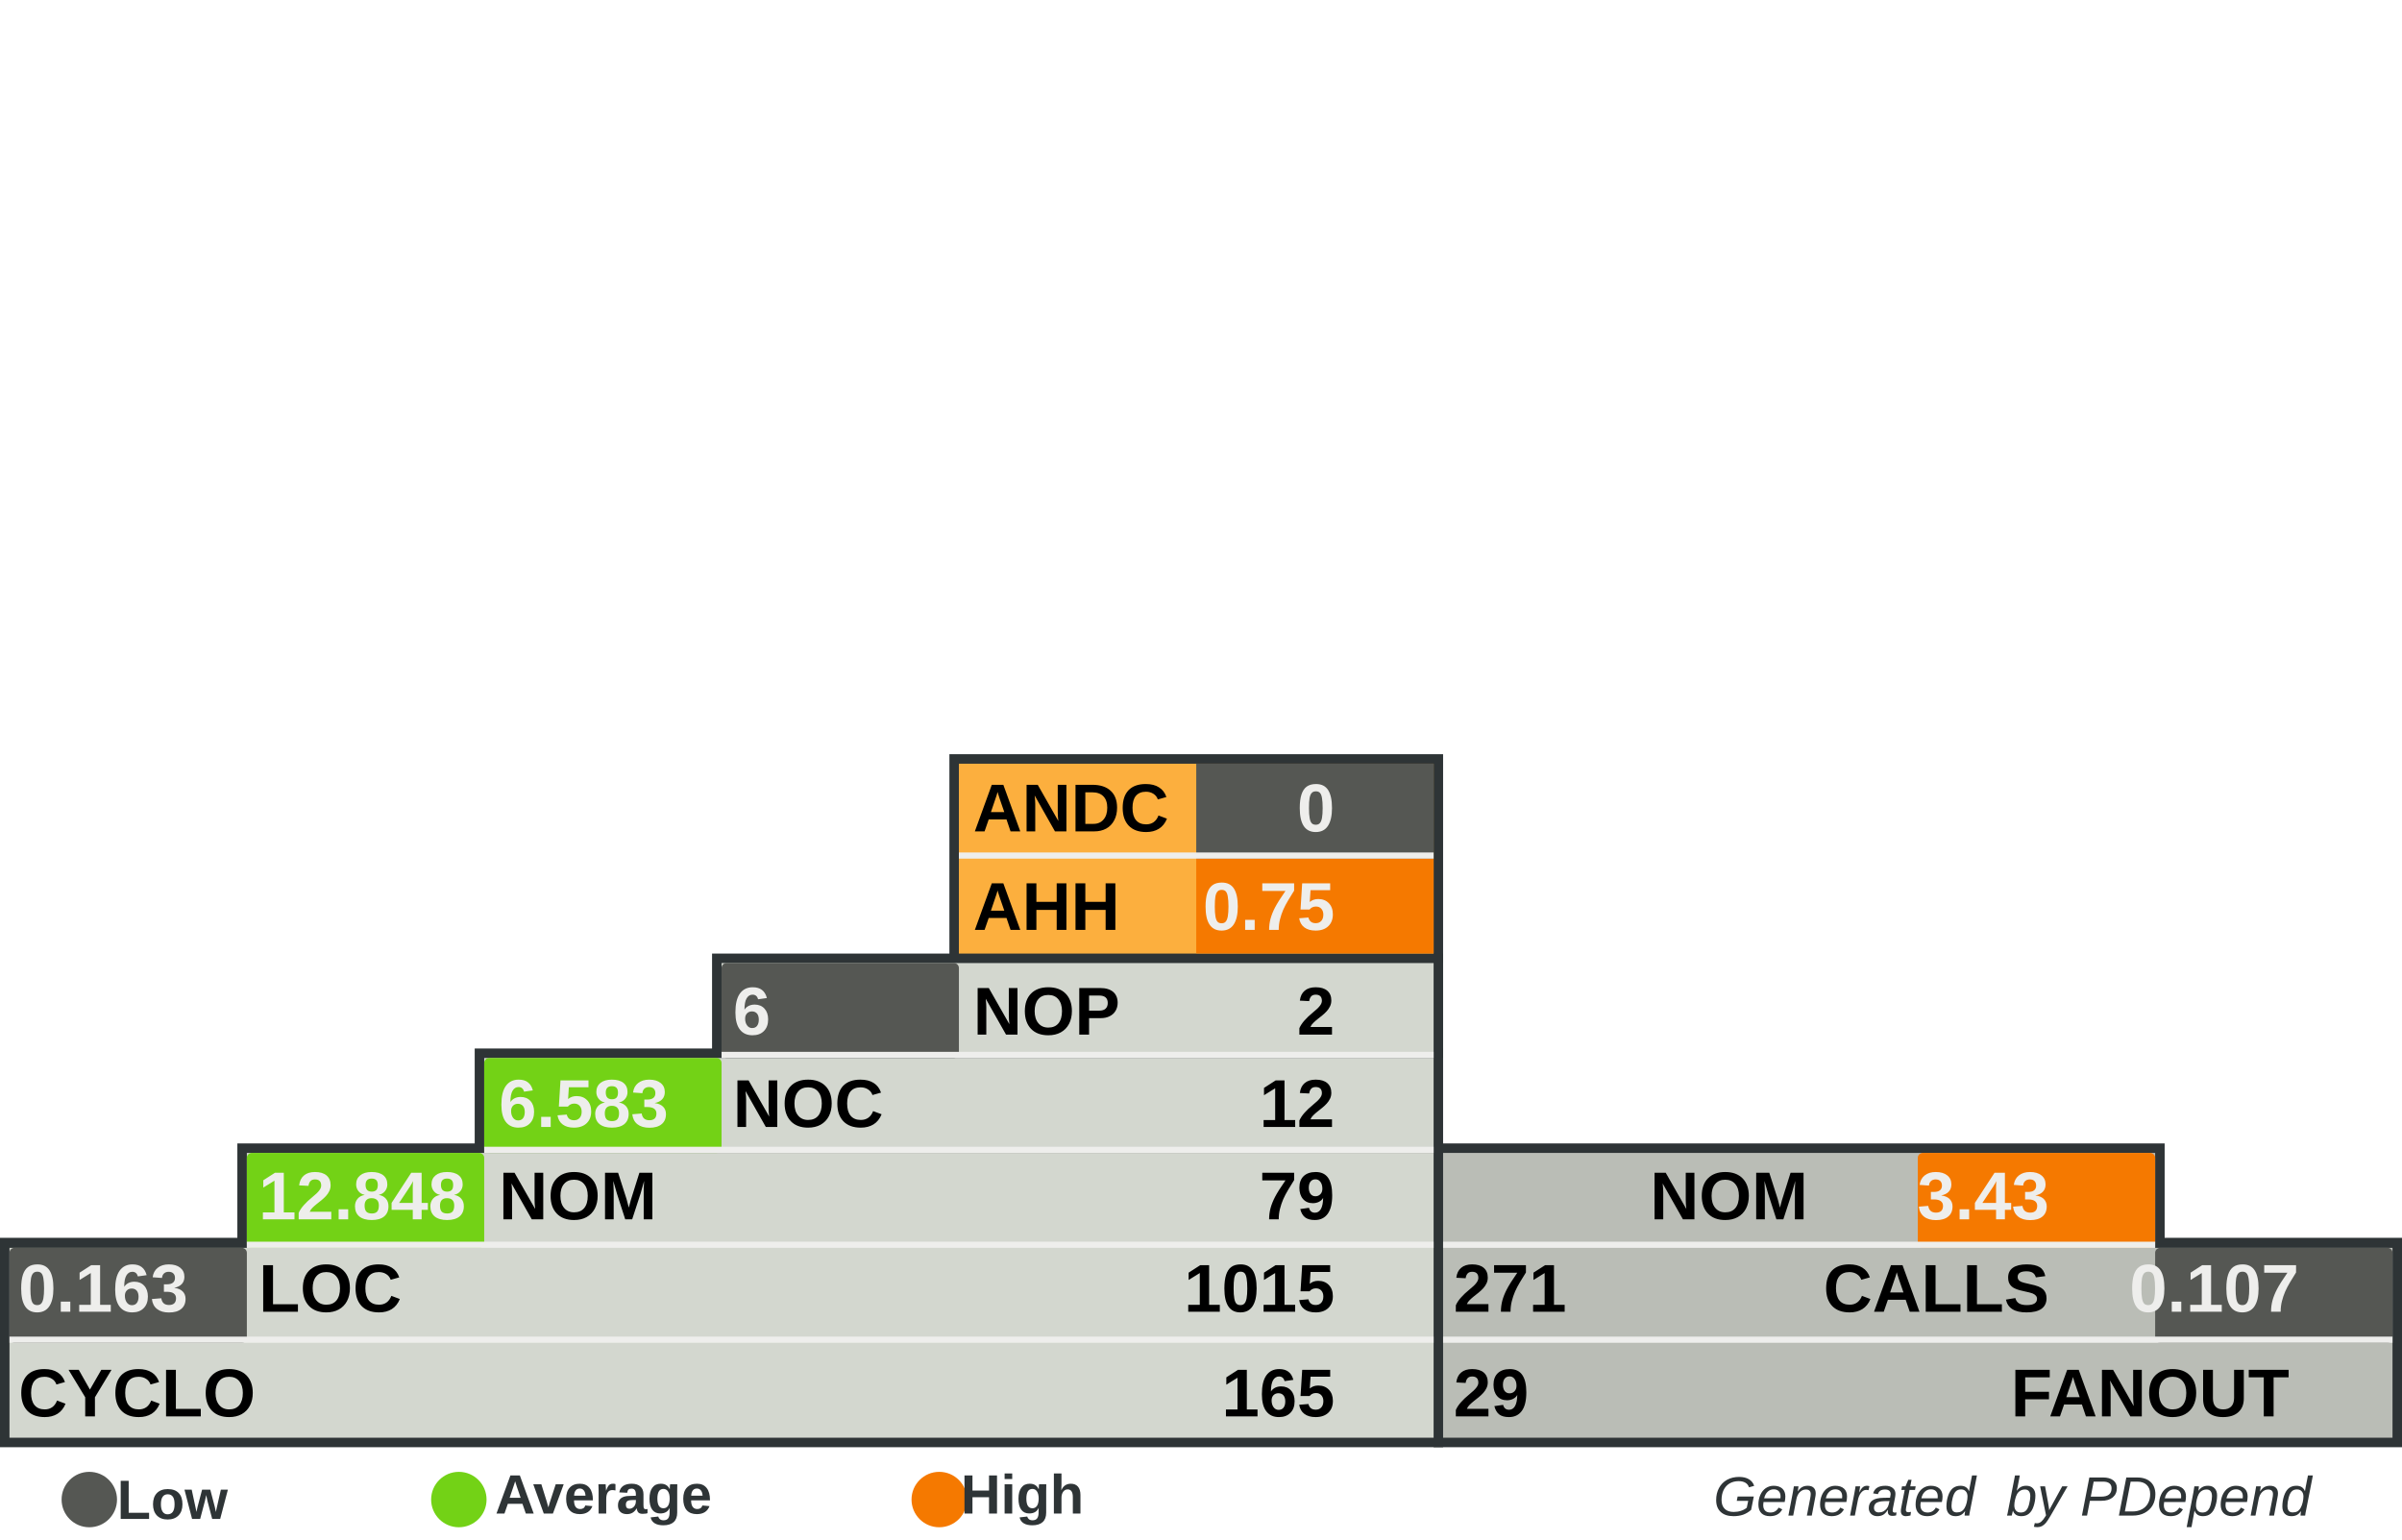
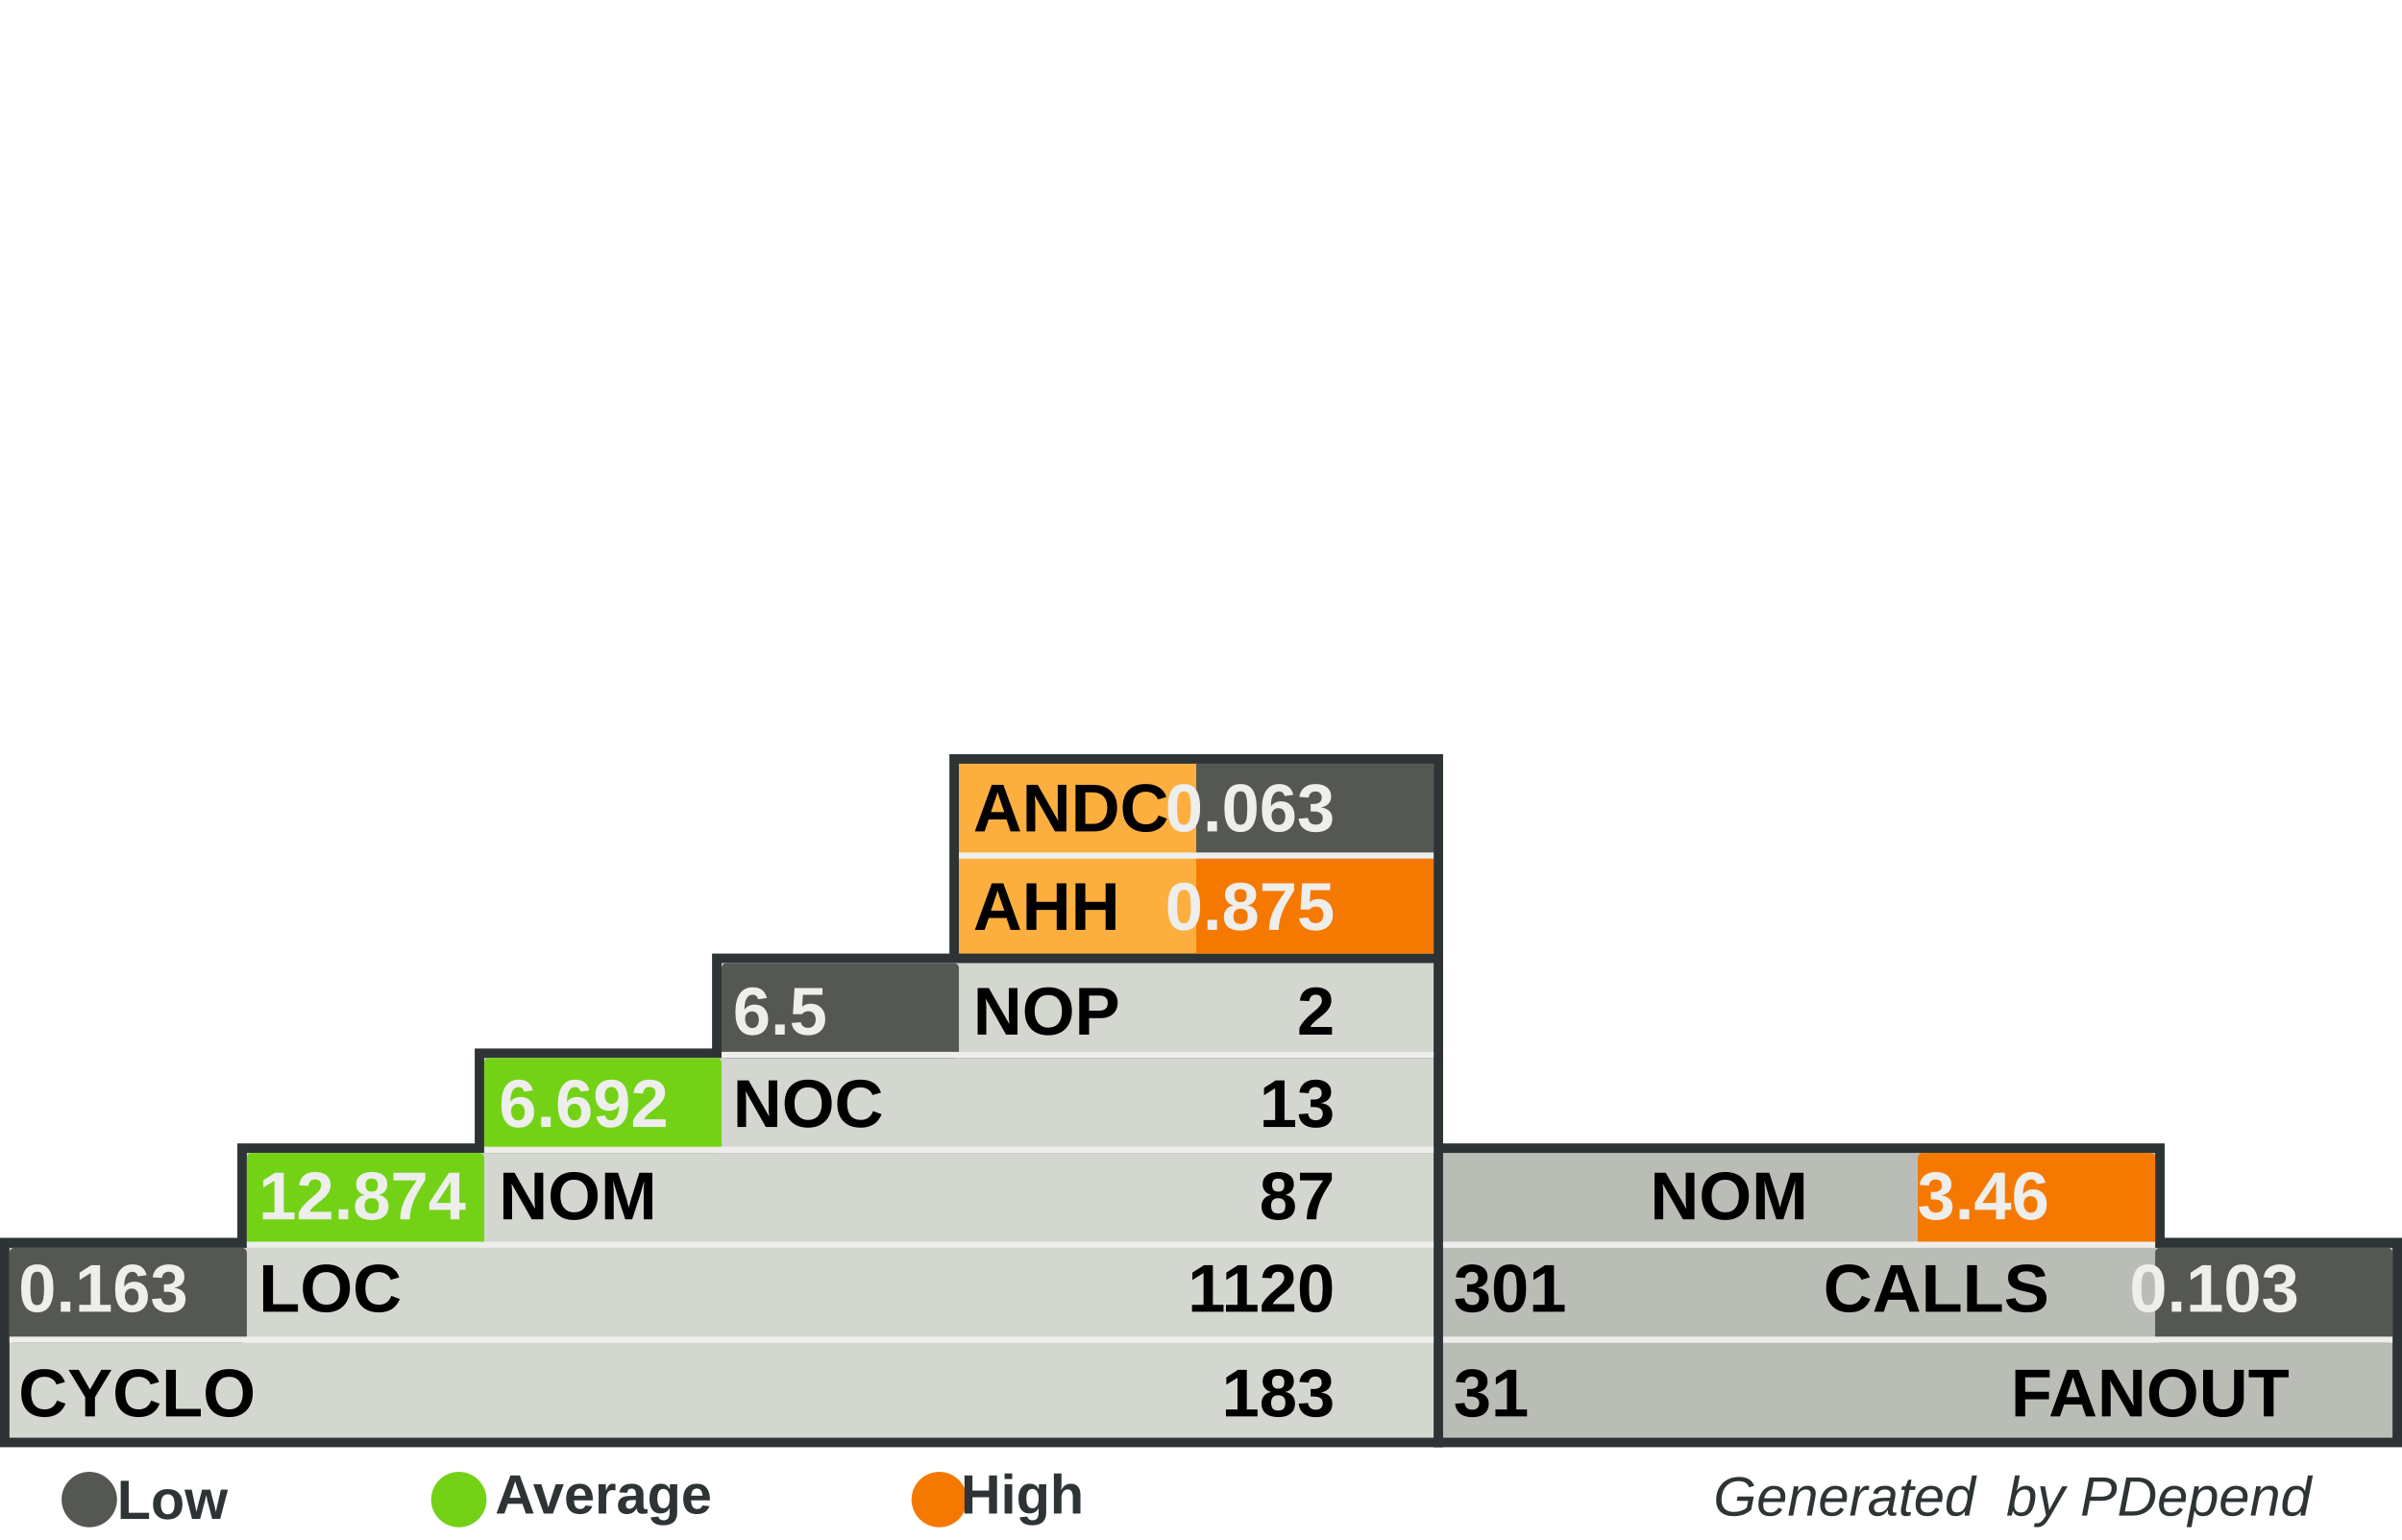
<svg xmlns="http://www.w3.org/2000/svg" width="390" height="250" id="svg5110" version="1.0">
  <defs id="defs5112">
    </defs>
  <g id="layer1">
    <rect style="fill:#555753" width="0" height="0" x="0" y="0" rx="0" ry="0" id="rect8982" xml:id="threshold.low" />
    <rect style="fill:#73d216" width="0" height="0" x="0" y="0" rx="0" ry="0" id="rect8983" xml:id="threshold.average" />
    <rect style="fill:#f57900" width="0" height="0" x="0" y="0" rx="0" ry="0" id="rect2834" xml:id="threshold.high" />
    <rect style="opacity:1;fill:#2e3436;fill-opacity:1;stroke:none;stroke-width:1;stroke-miterlimit:4;stroke-dasharray:none;stroke-opacity:1" id="rect4954" width="118.696" height="16.957" x="232.767" y="185.672" rx="2.978" ry="0" />
    <rect style="opacity:1;fill:#2e3436;fill-opacity:1;stroke:none;stroke-width:1;stroke-miterlimit:4;stroke-dasharray:none;stroke-opacity:1" id="rect4956" width="157.233" height="34" x="232.767" y="201" rx="3.945" ry="0" />
    <rect style="opacity:1;fill:#2e3436;fill-opacity:1;stroke:none;stroke-width:1;stroke-miterlimit:4;stroke-dasharray:none;stroke-opacity:1" id="rect4958" width="80.158" height="33.913" x="154.15" y="122.47" rx="2.011" ry="0" />
    <rect style="opacity:1;fill:#2e3436;fill-opacity:1;stroke:none;stroke-width:1;stroke-miterlimit:4;stroke-dasharray:none;stroke-opacity:1" id="rect4960" width="234.308" height="34" x="0" y="201" rx="5.879" ry="0" />
    <rect style="opacity:1;fill:#2e3436;fill-opacity:1;stroke:none;stroke-width:1;stroke-miterlimit:4;stroke-dasharray:none;stroke-opacity:1" id="rect4962" width="195.771" height="16.957" x="38.538" y="185.672" rx="4.912" ry="0" />
    <rect style="opacity:1;fill:#2e3436;fill-opacity:1;stroke:none;stroke-width:1;stroke-miterlimit:4;stroke-dasharray:none;stroke-opacity:1" id="rect4964" width="157.233" height="16.957" x="77.075" y="170.257" rx="3.945" ry="0" />
    <rect style="opacity:1;fill:#2e3436;fill-opacity:1;stroke:none;stroke-width:1;stroke-miterlimit:4;stroke-dasharray:none;stroke-opacity:1" id="rect4966" width="118.696" height="16.957" x="115.613" y="154.842" rx="2.978" ry="0" />
    <rect style="opacity:1;fill:#d3d7cf;fill-opacity:1;stroke:none;stroke-width:1;stroke-miterlimit:4;stroke-dasharray:none;stroke-opacity:1" id="rect4968" width="231.225" height="30.83" x="1.542" y="202.628" rx="5.801" ry="0" />
    <rect style="opacity:1;fill:#d3d7cf;fill-opacity:1;stroke:none;stroke-width:1;stroke-miterlimit:4;stroke-dasharray:none;stroke-opacity:1" id="rect4970" width="192.688" height="15.415" x="40.079" y="187.214" rx="4.834" ry="0" />
    <rect style="opacity:1;fill:#d3d7cf;fill-opacity:1;stroke:none;stroke-width:1;stroke-miterlimit:4;stroke-dasharray:none;stroke-opacity:1" id="rect4972" width="154.15" height="15.415" x="78.617" y="171.798" rx="3.868" ry="0" />
    <rect style="opacity:1;fill:#d3d7cf;fill-opacity:1;stroke:none;stroke-width:1;stroke-miterlimit:4;stroke-dasharray:none;stroke-opacity:1" id="rect4974" width="115.613" height="15.415" x="117.154" y="156.383" rx="2.901" ry="0" />
    <rect style="opacity:1;fill:#fcaf3e;fill-opacity:1;stroke:none;stroke-width:1;stroke-miterlimit:4;stroke-dasharray:none;stroke-opacity:1" id="rect4976" width="77.075" height="30.83" x="155.692" y="124.012" rx="1.934" ry="0" />
    <rect style="opacity:1;fill:#babdb6;fill-opacity:1;stroke:none;stroke-width:1;stroke-miterlimit:4;stroke-dasharray:none;stroke-opacity:1" id="rect4978" width="154.15" height="30.83" x="234.308" y="202.628" rx="3.868" ry="0" />
    <rect style="opacity:1;fill:#babdb6;fill-opacity:1;stroke:none;stroke-width:1;stroke-miterlimit:4;stroke-dasharray:none;stroke-opacity:1" id="rect4980" width="115.613" height="15.415" x="234.308" y="187.213" rx="2.901" ry="0" />
    <rect style="opacity:1;fill:#555753;fill-opacity:1;stroke:none;stroke-width:1;stroke-miterlimit:4;stroke-dasharray:none;stroke-opacity:1" id="rect4982" xml:id="rect.andc" width="38.538" height="15.43" x="194.229" y="124.012" rx="0.967" ry="0" />
    <rect style="opacity:1;fill:#f57900;fill-opacity:1;stroke:none;stroke-width:1;stroke-miterlimit:4;stroke-dasharray:none;stroke-opacity:1" id="rect2851" xml:id="rect.ahh" width="38.538" height="15.4" x="194.229" y="139.412" rx="0.967" ry="0" />
    <rect style="opacity:1;fill:#555753;fill-opacity:1;stroke:none;stroke-width:1;stroke-miterlimit:4;stroke-dasharray:none;stroke-opacity:1" id="rect4984" xml:id="rect.noc-nop" width="38.538" height="15.415" x="117.154" y="156.383" rx="0.806" />
    <rect style="opacity:1;fill:#73d216;fill-opacity:1;stroke:none;stroke-width:1;stroke-miterlimit:4;stroke-dasharray:none;stroke-opacity:1" id="rect4986" xml:id="rect.nom-noc" width="38.538" height="15.415" x="78.617" y="171.798" rx="0.806" />
    <rect style="opacity:1;fill:#73d216;fill-opacity:1;stroke:none;stroke-width:1;stroke-miterlimit:4;stroke-dasharray:none;stroke-opacity:1" id="rect4988" xml:id="rect.loc-nom" width="38.538" height="15.415" x="40.079" y="187.213" rx="0.806" />
    <rect style="opacity:1;fill:#555753;fill-opacity:1;stroke:none;stroke-width:1;stroke-miterlimit:4;stroke-dasharray:none;stroke-opacity:1" id="rect4990" xml:id="rect.cyclo-loc" width="38.538" height="15.415" x="1.542" y="202.628" rx="0.806" />
    <rect style="opacity:1;fill:#f57900;fill-opacity:1;stroke:none;stroke-width:1;stroke-miterlimit:4;stroke-dasharray:none;stroke-opacity:1" id="rect4992" xml:id="rect.calls-nom" width="38.538" height="15.415" x="311.383" y="187.213" rx="0.806" />
    <rect style="opacity:1;fill:#555753;fill-opacity:1;stroke:none;stroke-width:1;stroke-miterlimit:4;stroke-dasharray:none;stroke-opacity:1" id="rect4994" xml:id="rect.fanout-calls" width="38.538" height="15.415" x="349.921" y="202.628" rx="0.806" />
    <rect style="opacity:1;fill:#eeeeec;fill-opacity:1;stroke:none;stroke-width:1;stroke-miterlimit:4;stroke-dasharray:none;stroke-opacity:1" id="rect4996" width="231.225" height="1" x="1.542" y="217.043" rx="5.801" ry="0" />
    <rect style="opacity:1;fill:#eeeeec;fill-opacity:1;stroke:none;stroke-width:1;stroke-miterlimit:4;stroke-dasharray:none;stroke-opacity:1" id="rect4998" width="192.688" height="1" x="40.079" y="201.628" rx="4.834" ry="0" />
    <rect style="opacity:1;fill:#eeeeec;fill-opacity:1;stroke:none;stroke-width:1;stroke-miterlimit:4;stroke-dasharray:none;stroke-opacity:1" id="rect5000" width="154.15" height="1" x="78.617" y="186.213" rx="3.868" ry="0" />
    <rect style="opacity:1;fill:#eeeeec;fill-opacity:1;stroke:none;stroke-width:1;stroke-miterlimit:4;stroke-dasharray:none;stroke-opacity:1" id="rect5002" width="115.613" height="1" x="117.154" y="170.798" rx="2.901" ry="0" />
    <rect style="opacity:1;fill:#eeeeec;fill-opacity:1;stroke:none;stroke-width:1;stroke-miterlimit:4;stroke-dasharray:none;stroke-opacity:1" id="rect5004" width="115.613" height="1" x="234.308" y="201.628" rx="2.901" ry="0" />
    <rect style="opacity:1;fill:#eeeeec;fill-opacity:1;stroke:none;stroke-width:1;stroke-miterlimit:4;stroke-dasharray:none;stroke-opacity:1" id="rect5006" width="154.15" height="1" x="234.308" y="217.043" rx="3.868" ry="0" />
    <rect style="opacity:1;fill:#eeeeec;fill-opacity:1;stroke:none;stroke-width:1;stroke-miterlimit:4;stroke-dasharray:none;stroke-opacity:1" id="rect5008" width="77.075" height="1" x="155.692" y="138.427" rx="1.934" ry="0" />
    <text xml:space="preserve" style="font-size:11px;font-style:normal;font-variant:normal;font-weight:bold;font-stretch:normal;fill:#000000;fill-opacity:1;stroke:none;stroke-width:1px;stroke-linecap:butt;stroke-linejoin:miter;stroke-opacity:1;font-family:Arial" x="158" y="135" title="Average Number of Derived Classes" id="text5010">
      <tspan title="Average Number of Derived Classes" id="tspan5012" x="158" y="135">ANDC</tspan>
    </text>
    <text xml:space="preserve" style="font-size:11px;font-style:normal;font-variant:normal;font-weight:bold;font-stretch:normal;fill:#000000;fill-opacity:1;stroke:none;stroke-width:1px;stroke-linecap:butt;stroke-linejoin:miter;stroke-opacity:1;font-family:Arial" x="158" y="151" title="Average Hierarchy Height" id="text5014">
      <tspan title="Average Hierarchy Height" id="tspan5016" x="158" y="151">AHH</tspan>
    </text>
    <text xml:space="preserve" style="font-size:11px;font-style:normal;font-variant:normal;font-weight:bold;font-stretch:normal;fill:#000000;fill-opacity:1;stroke:none;stroke-width:1px;stroke-linecap:butt;stroke-linejoin:miter;stroke-opacity:1;font-family:Arial" x="158" y="168" title="Number Of Packages" id="text5018">
      <tspan title="Number Of Packages" id="tspan5020" x="158" y="168">NOP</tspan>
    </text>
    <text xml:space="preserve" style="font-size:11px;font-style:normal;font-variant:normal;font-weight:bold;font-stretch:normal;fill:#000000;fill-opacity:1;stroke:none;stroke-width:1px;stroke-linecap:butt;stroke-linejoin:miter;stroke-opacity:1;font-family:Arial" x="119" y="183" id="text5022" title="Number Of Classes" transform="scale(0.9999985,1.000001)">
      <tspan title="Number Of Classes" id="tspan5024" x="119" y="183">NOC</tspan>
    </text>
    <text xml:space="preserve" style="font-size:11px;font-style:normal;font-variant:normal;font-weight:bold;font-stretch:normal;fill:#000000;fill-opacity:1;stroke:none;stroke-width:1px;stroke-linecap:butt;stroke-linejoin:miter;stroke-opacity:1;font-family:Arial" x="81" y="198" id="text5026" title="Number Of Methods (Methods+Functions)" transform="scale(0.9999985,1.000001)">
      <tspan title="Number Of Methods (Methods+Functions)" id="tspan5028" x="81" y="198">NOM</tspan>
    </text>
    <text xml:space="preserve" style="font-size:11px;font-style:normal;font-variant:normal;font-weight:bold;font-stretch:normal;fill:#000000;fill-opacity:1;stroke:none;stroke-width:1px;stroke-linecap:butt;stroke-linejoin:miter;stroke-opacity:1;font-family:Arial" x="42" y="213" id="text5030" title="Lines Of Code (Non Comment and Non Whitespace Lines)" transform="scale(0.9999985,1.000001)">
      <tspan title="Lines Of Code (Non Comment and Non Whitespace Lines)" id="tspan5032" x="42" y="213">LOC</tspan>
    </text>
    <text xml:space="preserve" style="font-size:11px;font-style:normal;font-variant:normal;font-weight:bold;font-stretch:normal;fill:#000000;fill-opacity:1;stroke:none;stroke-width:1px;stroke-linecap:butt;stroke-linejoin:miter;stroke-opacity:1;font-family:Arial" x="3" y="230" id="text5034" title="Cyclomatic Complexity" transform="scale(0.9999985,1.000001)">
      <tspan title="Cyclomatic Complexity" id="tspan5036" x="3" y="230">CYCLO</tspan>
    </text>
    <text xml:space="preserve" style="font-size:11px;font-style:normal;font-variant:normal;font-weight:bold;font-stretch:normal;text-align:end;text-anchor:end;fill:#000000;fill-opacity:1;stroke:none;stroke-width:1px;stroke-linecap:butt;stroke-linejoin:miter;stroke-opacity:1;font-family:Arial" x="308.858" y="198" id="text5038" title="Number Of Methods (Methods+Functions)" transform="scale(0.9999985,1.000001)">
      <tspan title="Number Of Methods (Methods+Functions)" id="tspan5040" x="308.858" y="198">NOM</tspan>
    </text>
    <text xml:space="preserve" style="font-size:11px;font-style:normal;font-variant:normal;font-weight:bold;font-stretch:normal;text-anchor:end;fill:#000000;fill-opacity:1;stroke:none;stroke-width:1px;stroke-linecap:butt;stroke-linejoin:miter;stroke-opacity:1;font-family:Arial" x="348" y="213" id="text5042" title="Number of Operation Calls" transform="scale(0.9999985,1.000001)">
      <tspan title="Number of Operation Calls" id="tspan5044" x="348" y="213">CALLS</tspan>
    </text>
    <text xml:space="preserve" style="font-size:11px;font-style:normal;font-variant:normal;font-weight:bold;font-stretch:normal;text-anchor:end;fill:#000000;fill-opacity:1;stroke:none;stroke-width:1px;stroke-linecap:butt;stroke-linejoin:miter;stroke-opacity:1;font-family:Arial" x="387" y="230" id="text5046" title="Number of Called Classes" transform="scale(0.9999985,1.000001)">
      <tspan title="Number of Called Classes" id="tspan5048" x="387" y="230">FANOUT</tspan>
    </text>
    <text xml:space="preserve" style="font-size:11px;font-style:normal;font-variant:normal;font-weight:bold;font-stretch:normal;fill:#000000;fill-opacity:1;stroke:none;stroke-width:1px;stroke-linecap:butt;stroke-linejoin:miter;stroke-opacity:1;font-family:Arial" title="Number of Called Classes" x="236" y="230" id="text5050" transform="scale(0.9999985,1.000001)">
-       <tspan title="Number of Called Classes" id="tspan5052" xml:id="pdepend.fanout" x="236" y="230">29</tspan>
+       <tspan title="Number of Called Classes" id="tspan5052" xml:id="pdepend.fanout" x="236" y="230">31</tspan>
    </text>
    <text xml:space="preserve" style="font-size:11px;font-style:normal;font-variant:normal;font-weight:bold;font-stretch:normal;fill:#000000;fill-opacity:1;stroke:none;stroke-width:1px;stroke-linecap:butt;stroke-linejoin:miter;stroke-opacity:1;font-family:Arial" title="Number of Operation Calls" x="236" y="213" id="text5054" transform="scale(0.9999985,1.000001)">
-       <tspan title="Number of Operation Calls" id="tspan5056" xml:id="pdepend.calls" x="236" y="213">271</tspan>
+       <tspan title="Number of Operation Calls" id="tspan5056" xml:id="pdepend.calls" x="236" y="213">301</tspan>
    </text>
    <text xml:space="preserve" style="font-size:11px;font-style:normal;font-variant:normal;font-weight:bold;font-stretch:normal;text-anchor:end;fill:#000000;fill-opacity:1;stroke:none;stroke-width:1px;stroke-linecap:butt;stroke-linejoin:miter;stroke-opacity:1;font-family:Arial" title="Cyclomatic Complexity" x="232" y="230" id="text5058" transform="scale(0.9999985,1.000001)">
-       <tspan title="Cyclomatic Complexity" id="tspan5060" xml:id="pdepend.cyclo" x="232" y="230">165</tspan>
+       <tspan title="Cyclomatic Complexity" id="tspan5060" xml:id="pdepend.cyclo" x="232" y="230">183</tspan>
    </text>
    <text xml:space="preserve" style="font-size:11px;font-style:normal;font-variant:normal;font-weight:bold;font-stretch:normal;text-anchor:end;fill:#000000;fill-opacity:1;stroke:none;stroke-width:1px;stroke-linecap:butt;stroke-linejoin:miter;stroke-opacity:1;font-family:Arial" title="Lines Of Code (Non Comment and Non Whitespace Lines)" x="232" y="213" id="text5062" transform="scale(0.9999985,1.000001)">
-       <tspan xml:id="pdepend.loc" title="Lines Of Code (Non Comment and Non Whitespace Lines)" id="tspan5064" x="232" y="213">1015</tspan>
+       <tspan xml:id="pdepend.loc" title="Lines Of Code (Non Comment and Non Whitespace Lines)" id="tspan5064" x="232" y="213">1120</tspan>
    </text>
    <text xml:space="preserve" style="font-size:11px;font-style:normal;font-variant:normal;font-weight:bold;font-stretch:normal;text-anchor:end;fill:#000000;fill-opacity:1;stroke:none;stroke-width:1px;stroke-linecap:butt;stroke-linejoin:miter;stroke-opacity:1;font-family:Arial" title="Number Of Methods (Methods+Functions)" x="232" y="198" id="text5066" transform="scale(0.9999985,1.000001)">
-       <tspan title="Number Of Methods (Methods+Functions)" id="tspan5068" xml:id="pdepend.nom" x="232" y="198">79</tspan>
+       <tspan title="Number Of Methods (Methods+Functions)" id="tspan5068" xml:id="pdepend.nom" x="232" y="198">87</tspan>
    </text>
    <text xml:space="preserve" style="font-size:11px;font-style:normal;font-variant:normal;font-weight:bold;font-stretch:normal;text-anchor:end;fill:#000000;fill-opacity:1;stroke:none;stroke-width:1px;stroke-linecap:butt;stroke-linejoin:miter;stroke-opacity:1;font-family:Arial" title="Number Of Packages" x="232" y="168" id="text5070" transform="scale(0.9999985,1.000001)">
      <tspan title="Number Of Packages" id="tspan5072" xml:id="pdepend.nop" x="232" y="168">2</tspan>
    </text>
    <text xml:space="preserve" style="font-size:11px;font-style:normal;font-variant:normal;font-weight:bold;font-stretch:normal;text-anchor:end;fill:#000000;fill-opacity:1;stroke:none;stroke-width:1px;stroke-linecap:butt;stroke-linejoin:miter;stroke-opacity:1;font-family:Arial" title="Number Of Classes" x="232" y="183" id="text5074" transform="scale(0.9999985,1.000001)">
-       <tspan title="Number Of Classes" id="tspan5076" xml:id="pdepend.noc" x="232" y="183">12</tspan>
+       <tspan title="Number Of Classes" id="tspan5076" xml:id="pdepend.noc" x="232" y="183">13</tspan>
    </text>
    <text xml:space="preserve" style="font-size:11px;font-style:normal;font-variant:normal;font-weight:bold;font-stretch:normal;text-anchor:end;fill:#eeeeec;fill-opacity:1;stroke:none;stroke-width:1px;stroke-linecap:butt;stroke-linejoin:miter;stroke-opacity:1;font-family:Arial" title="Average Number of Derived Classes" x="232" y="135" id="text5078" transform="scale(0.9999985,1.000001)">
-       <tspan title="Average Number of Derived Classes" id="tspan5080" xml:id="pdepend.andc" x="232" y="135">0</tspan>
+       <tspan title="Average Number of Derived Classes" id="tspan5080" xml:id="pdepend.andc" x="232" y="135">0.063</tspan>
    </text>
    <text xml:space="preserve" style="font-size:11px;font-style:normal;font-variant:normal;font-weight:bold;font-stretch:normal;text-anchor:end;fill:#eeeeec;fill-opacity:1;stroke:none;stroke-width:1px;stroke-linecap:butt;stroke-linejoin:miter;stroke-opacity:1;font-family:Arial" title="Average Hierarchy Height" x="232" y="151" id="text5082" transform="scale(0.9999985,1.000001)">
-       <tspan title="Average Hierarchy Height" id="tspan5084" xml:id="pdepend.ahh" x="232" y="151">0.75</tspan>
+       <tspan title="Average Hierarchy Height" id="tspan5084" xml:id="pdepend.ahh" x="232" y="151">0.875</tspan>
    </text>
    <text xml:space="preserve" style="font-size:11px;font-style:normal;font-variant:normal;font-weight:bold;font-stretch:normal;fill:#eeeeec;fill-opacity:1;stroke:none;stroke-width:1px;stroke-linecap:butt;stroke-linejoin:miter;stroke-opacity:1;font-family:Arial" title="Ratio: Number of Classes / Number of Packages" x="119" y="168" id="text5086" transform="scale(0.9999985,1.000001)">
-       <tspan title="Ratio: Number of Classes / Number of Packages" id="tspan5088" xml:id="pdepend.noc-nop" x="119" y="168">6</tspan>
+       <tspan title="Ratio: Number of Classes / Number of Packages" id="tspan5088" xml:id="pdepend.noc-nop" x="119" y="168">6.5</tspan>
    </text>
    <text xml:space="preserve" style="font-size:11px;font-style:normal;font-variant:normal;font-weight:bold;font-stretch:normal;fill:#eeeeec;fill-opacity:1;stroke:none;stroke-width:1px;stroke-linecap:butt;stroke-linejoin:miter;stroke-opacity:1;font-family:Arial" title="Ratio: Number of Methods / Number of Classes" x="81" y="183" id="text5090" transform="scale(0.9999985,1.000001)">
-       <tspan title="Ratio: Number of Methods / Number of Classes" id="tspan5092" xml:id="pdepend.nom-noc" x="81" y="183">6.583</tspan>
+       <tspan title="Ratio: Number of Methods / Number of Classes" id="tspan5092" xml:id="pdepend.nom-noc" x="81" y="183">6.692</tspan>
    </text>
    <text xml:space="preserve" style="font-size:11px;font-style:normal;font-variant:normal;font-weight:bold;font-stretch:normal;fill:#eeeeec;fill-opacity:1;stroke:none;stroke-width:1px;stroke-linecap:butt;stroke-linejoin:miter;stroke-opacity:1;font-family:Arial" title="Ratio: Lines of Code / Number of Methods" x="42" y="198" id="text5094" transform="scale(0.9999985,1.000001)">
-       <tspan title="Ratio: Lines of Code / Number of Methods" id="tspan5096" xml:id="pdepend.loc-nom" x="42" y="198">12.848</tspan>
+       <tspan title="Ratio: Lines of Code / Number of Methods" id="tspan5096" xml:id="pdepend.loc-nom" x="42" y="198">12.874</tspan>
    </text>
    <text xml:space="preserve" style="font-size:11px;font-style:normal;font-variant:normal;font-weight:bold;font-stretch:normal;fill:#eeeeec;fill-opacity:1;stroke:none;stroke-width:1px;stroke-linecap:butt;stroke-linejoin:miter;stroke-opacity:1;font-family:Arial" title="Ratio: Cyclomatic Complexity / Lines of Code" x="3" y="213" id="text5098" transform="scale(0.9999985,1.000001)">
      <tspan title="Ratio: Cyclomatic Complexity / Lines of Code" id="tspan5100" xml:id="pdepend.cyclo-loc" x="3" y="213">0.163</tspan>
    </text>
    <text xml:space="preserve" style="font-size:11px;font-style:normal;font-variant:normal;font-weight:bold;font-stretch:normal;text-anchor:end;fill:#eeeeec;fill-opacity:1;stroke:none;stroke-width:1px;stroke-linecap:butt;stroke-linejoin:miter;stroke-opacity:1;font-family:Arial" title="Ratio: Number of Called Classes(FANOUT) / Number of Operation Calls" x="388.563" y="213" id="text5102" transform="scale(0.9999985,1.000001)">
-       <tspan title="Ratio: Number of Called Classes(FANOUT) / Number of Operation Calls" id="tspan5104" xml:id="pdepend.fanout-calls" x="388.563" y="213">0.107</tspan>
+       <tspan title="Ratio: Number of Called Classes(FANOUT) / Number of Operation Calls" id="tspan5104" xml:id="pdepend.fanout-calls" x="388.563" y="213">0.103</tspan>
    </text>
    <text xml:space="preserve" style="font-size:11px;font-style:normal;font-variant:normal;font-weight:bold;font-stretch:normal;text-anchor:end;fill:#eeeeec;fill-opacity:1;stroke:none;stroke-width:1px;stroke-linecap:butt;stroke-linejoin:miter;stroke-opacity:1;font-family:Arial" title="Ratio: Number of Operation Calls / Number of Methods (Methods+Functions)" x="348" y="198" id="text5106" transform="scale(0.9999985,1.000001)">
-       <tspan title="Ratio: Number of Operation Calls / Number of Methods (Methods+Functions)" id="tspan5108" xml:id="pdepend.calls-nom" x="348" y="198">3.43</tspan>
+       <tspan title="Ratio: Number of Operation Calls / Number of Methods (Methods+Functions)" id="tspan5108" xml:id="pdepend.calls-nom" x="348" y="198">3.46</tspan>
    </text>
    <text xml:space="preserve" style="font-size:8px;font-style:normal;font-variant:normal;font-weight:bold;font-stretch:normal;text-align:end;text-anchor:end;fill:#2e3436;fill-opacity:1;stroke:none;stroke-width:1px;stroke-linecap:butt;stroke-linejoin:miter;stroke-opacity:1;font-family:Arial" x="386.395" y="246.106" id="text2692">
      <tspan id="tspan2694" x="386.395" y="246.106" style="font-size:9px;font-style:italic;font-variant:normal;font-weight:normal;font-stretch:normal;text-align:end;text-anchor:end;fill:#2e3436;font-family:Arial;">Generated  by PDepend</tspan>
    </text>
    <path style="opacity:1;fill:#555753;fill-opacity:1;stroke:none;stroke-width:1;stroke-miterlimit:4;stroke-dasharray:none;stroke-opacity:1" id="path3780" d="M 65.333,285.667 A 12,10.333 0 1 1 41.333,285.667 A 12,10.333 0 1 1 65.333,285.667 z" transform="matrix(0.375,0,0,0.4354839,-5.5,119.0968)" />
    <text xml:space="preserve" style="font-size:8px;font-style:normal;font-weight:bold;text-align:center;text-anchor:middle;fill:#2e3436;fill-opacity:1;stroke:none;stroke-width:1px;stroke-linecap:butt;stroke-linejoin:miter;stroke-opacity:1;font-family:URW Chancery L;" x="32.387" y="246.642" id="text3782">
      <tspan id="tspan3784" x="32.387" y="246.642" style="font-size:9px;font-style:normal;font-variant:normal;font-weight:bold;font-stretch:normal;fill:#2e3436;font-family:Arial;">Low</tspan>
    </text>
    <path style="opacity:1;fill:#73d216;fill-opacity:1;stroke:none;stroke-width:1;stroke-miterlimit:4;stroke-dasharray:none;stroke-opacity:1" id="path3786" d="M 65.333,285.667 A 12,10.333 0 1 1 41.333,285.667 A 12,10.333 0 1 1 65.333,285.667 z" transform="matrix(0.375,0,0,0.4354839,54.5,119.0968)" />
    <text xml:space="preserve" style="font-size:8px;font-style:normal;font-weight:bold;text-align:center;text-anchor:middle;fill:#2e3436;fill-opacity:1;stroke:none;stroke-width:1px;stroke-linecap:butt;stroke-linejoin:miter;stroke-opacity:1;font-family:URW Chancery L;" x="102.387" y="245.774" id="text3788">
      <tspan id="tspan3790" x="102.387" y="245.774" style="font-size:9px;font-style:normal;font-variant:normal;font-weight:bold;font-stretch:normal;fill:#2e3436;font-family:Arial;">Average</tspan>
    </text>
    <path style="opacity:1;fill:#f57900;fill-opacity:1;stroke:none;stroke-width:1;stroke-miterlimit:4;stroke-dasharray:none;stroke-opacity:1" id="path3792" d="M 65.333,285.667 A 12,10.333 0 1 1 41.333,285.667 A 12,10.333 0 1 1 65.333,285.667 z" transform="matrix(0.375,0,0,0.4354839,132.5,119.0968)" />
    <text xml:space="preserve" style="font-size:8px;font-style:normal;font-weight:bold;text-align:center;text-anchor:middle;fill:#2e3436;fill-opacity:1;stroke:none;stroke-width:1px;stroke-linecap:butt;stroke-linejoin:miter;stroke-opacity:1;font-family:URW Chancery L;" x="170.387" y="245.774" id="text3794">
      <tspan id="tspan3796" x="170.387" y="245.774" style="font-size:9px;font-style:normal;font-variant:normal;font-weight:bold;font-stretch:normal;fill:#2e3436;font-family:Arial;">High</tspan>
    </text>
  </g>
</svg>
